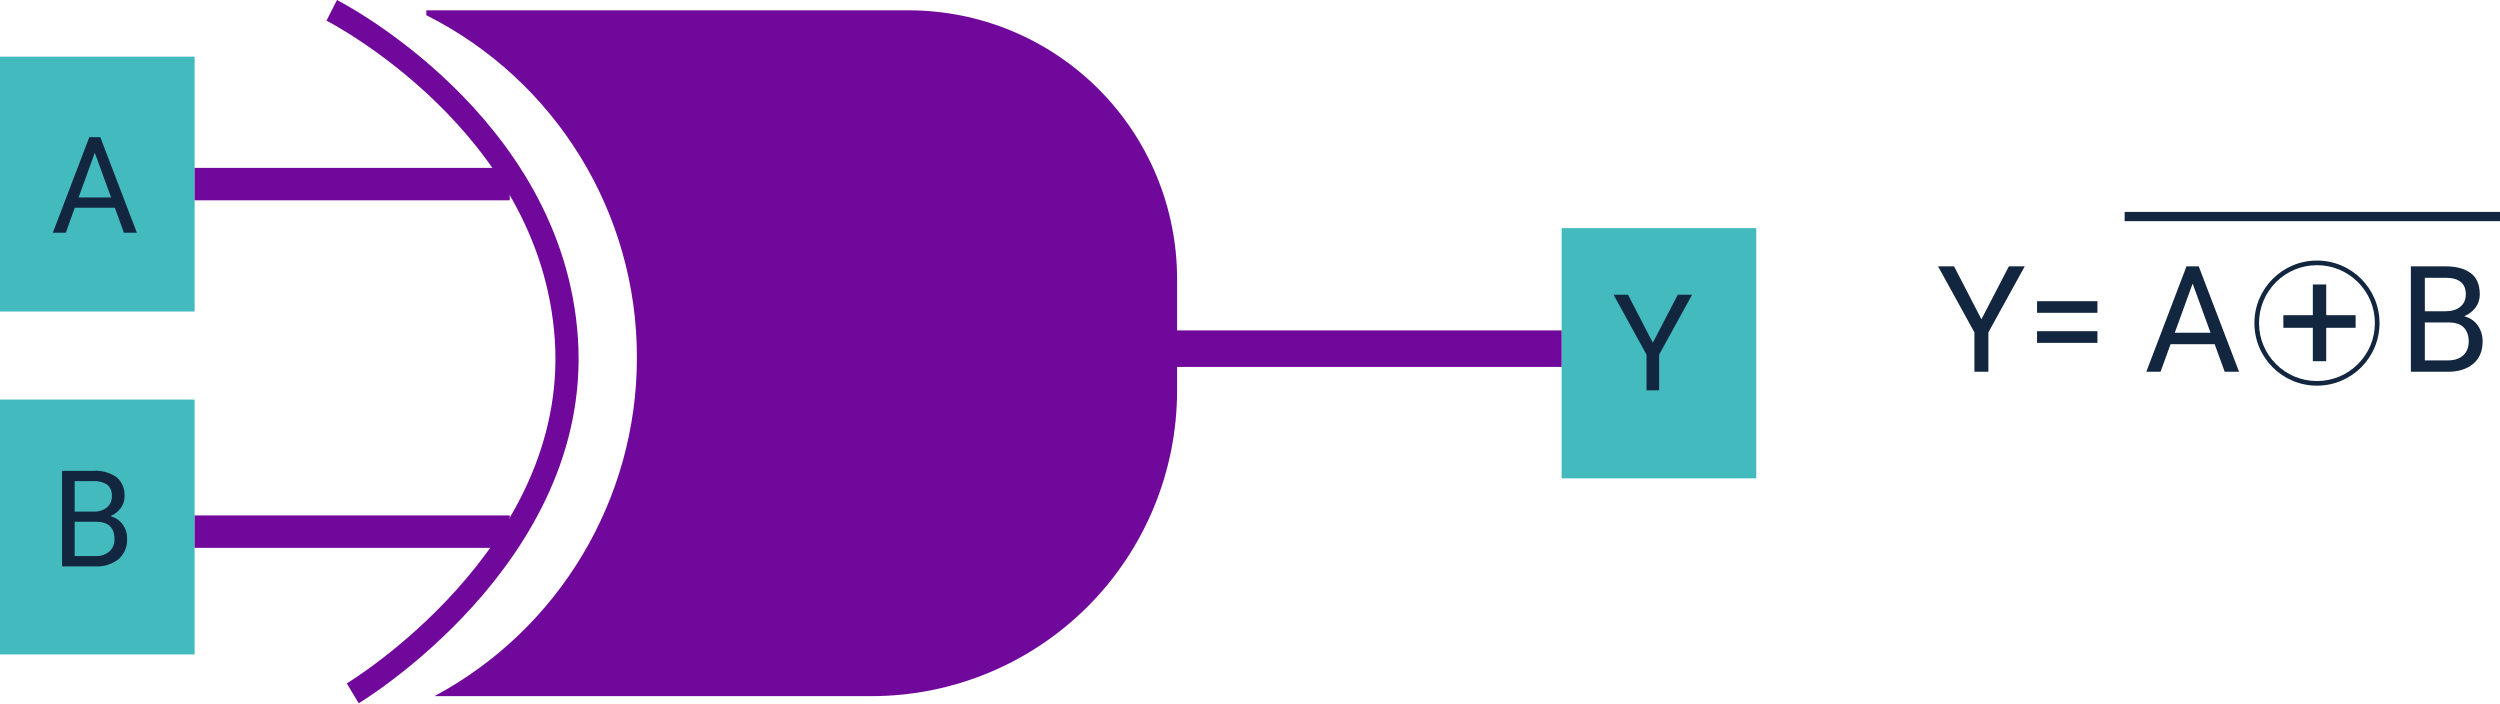
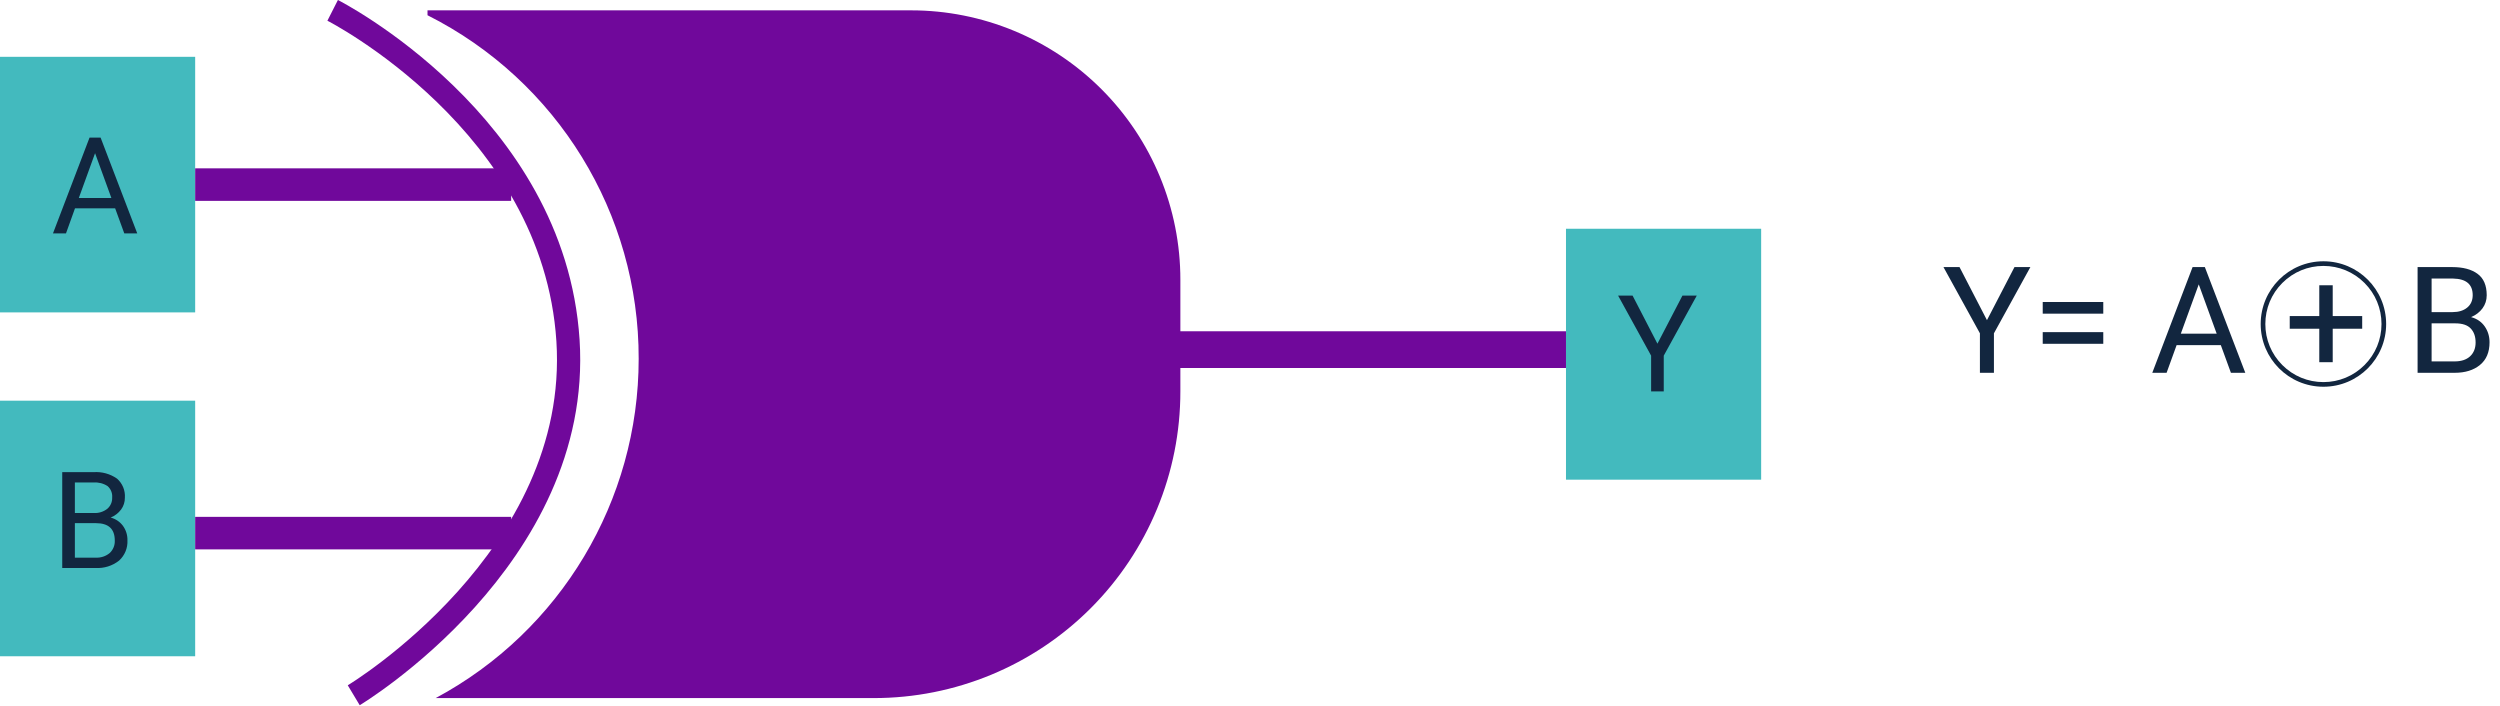
- <svg xmlns="http://www.w3.org/2000/svg" width="539.5" height="151.762" viewBox="0 0 539.5 151.762">
-   <g id="Grupo_66042" data-name="Grupo 66042" transform="translate(6555 6218.227)">
-     <path id="Trazado_110948" data-name="Trazado 110948" d="M0,0H42V55H0Z" transform="translate(-6555 -6132)" fill="#43babe" />
-     <path id="Trazado_110950" data-name="Trazado 110950" d="M2.393,0V-20.617h6.74a7.824,7.824,0,0,1,5.048,1.388,5,5,0,0,1,1.692,4.106,4.188,4.188,0,0,1-.821,2.556,5.324,5.324,0,0,1-2.237,1.72A4.781,4.781,0,0,1,15.456-9.07a5.1,5.1,0,0,1,.97,3.122,5.514,5.514,0,0,1-1.8,4.361A7.437,7.437,0,0,1,9.544,0ZM5.112-9.643v7.42H9.6A4.322,4.322,0,0,0,12.6-3.207a3.456,3.456,0,0,0,1.1-2.712q0-3.724-4.05-3.724Zm0-2.181H9.218a4.3,4.3,0,0,0,2.853-.894,3,3,0,0,0,1.069-2.427,2.947,2.947,0,0,0-.991-2.476,4.868,4.868,0,0,0-3.016-.773H5.112Z" transform="translate(-6544 -6096)" fill="#12263f" />
-     <path id="Trazado_110949" data-name="Trazado 110949" d="M0,0H42V55H0Z" transform="translate(-6555 -6206)" fill="#43babe" />
-     <path id="Trazado_110951" data-name="Trazado 110951" d="M13.778-5.4H5.14L3.2,0H.4L8.27-20.617h2.379L18.536,0h-2.79ZM5.961-7.618h7.009L9.459-17.261Z" transform="translate(-6544 -6168)" fill="#12263f" />
-     <path id="Trazado_110943" data-name="Trazado 110943" d="M0,0H42V54H0Z" transform="translate(-6218 -6169)" fill="#43babe" />
-     <path id="Trazado_110944" data-name="Trazado 110944" d="M8.68-10.266l5.381-10.351h3.087L10.04-7.689V0H7.321V-7.689L.212-20.617H3.328Z" transform="translate(-6207 -6134)" fill="#12263f" />
-     <g id="Grupo_59134" data-name="Grupo 59134" transform="translate(-6483.411 -6215.998)">
-       <path id="Unión_10" data-name="Unión 10" d="M1.762,148A82.827,82.827,0,0,0,45.443,74.986,82.554,82.554,0,0,0,0,1.052V0H104.016a57.951,57.951,0,0,1,58,58V69.067H245V76.96H162.015V82a65.945,65.945,0,0,1-66,66Z" transform="translate(20.411 -0.002)" fill="#70089b" />
-       <path id="Trazado_106596" data-name="Trazado 106596" d="M-6772-9905s47.619,24.186,50.642,71.047-46.107,76.343-46.107,76.343" transform="translate(6772 9905)" fill="none" stroke="#70089b" stroke-width="5" />
-     </g>
-     <path id="Trazado_110946" data-name="Trazado 110946" d="M0,0H68V7H0Z" transform="translate(-6513 -6182)" fill="#70089b" />
-     <path id="Trazado_110947" data-name="Trazado 110947" d="M0,0H68V7H0Z" transform="translate(-6513 -6107)" fill="#70089b" />
-     <g id="Grupo_59130" data-name="Grupo 59130" transform="translate(2690 2014)">
-       <text id="Y_A_B" data-name="Y= A + B" transform="translate(-8827 -8152)" fill="#12263f" font-size="32" font-family="Roboto-Regular, Roboto">
-         <tspan x="0" y="0">Y= A + B</tspan>
-       </text>
-       <line id="Línea_160" data-name="Línea 160" x2="81" transform="translate(-8786.5 -8185.5)" fill="none" stroke="#12263f" stroke-width="2" />
-     </g>
-     <g id="Trazado_110945" data-name="Trazado 110945" transform="translate(-6068.5 -6162)" fill="none">
-       <path d="M13.5,0A13.5,13.5,0,1,1,0,13.5,13.5,13.5,0,0,1,13.5,0Z" stroke="none" />
-       <path d="M 13.5 1 C 10.161 1 7.022 2.3 4.661 4.661 C 2.3 7.022 1 10.161 1 13.5 C 1 16.839 2.3 19.978 4.661 22.339 C 7.022 24.7 10.161 26 13.5 26 C 16.839 26 19.978 24.7 22.339 22.339 C 24.7 19.978 26 16.839 26 13.5 C 26 10.161 24.7 7.022 22.339 4.661 C 19.978 2.3 16.839 1 13.5 1 M 13.5 0 C 20.956 0 27 6.044 27 13.5 C 27 20.956 20.956 27 13.5 27 C 6.044 27 0 20.956 0 13.5 C 0 6.044 6.044 0 13.5 0 Z" stroke="none" fill="#12263f" />
+ <svg xmlns="http://www.w3.org/2000/svg" width="538" height="151.762" viewBox="0 0 538 151.762">
+   <g id="Grupo_66058" data-name="Grupo 66058" transform="translate(6555 6218.227)">
+     <g id="Grupo_66057" data-name="Grupo 66057">
+       <path id="Trazado_110990" data-name="Trazado 110990" d="M0,0H42V55H0Z" transform="translate(-6555 -6132)" fill="#43babe" />
+       <path id="Trazado_110991" data-name="Trazado 110991" d="M2.393,0V-20.617h6.74a7.824,7.824,0,0,1,5.048,1.388,5,5,0,0,1,1.692,4.106,4.188,4.188,0,0,1-.821,2.556,5.324,5.324,0,0,1-2.237,1.72A4.781,4.781,0,0,1,15.456-9.07a5.1,5.1,0,0,1,.97,3.122,5.514,5.514,0,0,1-1.8,4.361A7.437,7.437,0,0,1,9.544,0ZM5.112-9.643v7.42H9.6A4.322,4.322,0,0,0,12.6-3.207a3.456,3.456,0,0,0,1.1-2.712q0-3.724-4.05-3.724Zm0-2.181H9.218a4.3,4.3,0,0,0,2.853-.894,3,3,0,0,0,1.069-2.427,2.947,2.947,0,0,0-.991-2.476,4.868,4.868,0,0,0-3.016-.773H5.112Z" transform="translate(-6544 -6096)" fill="#12263f" />
+       <path id="Trazado_110992" data-name="Trazado 110992" d="M0,0H42V55H0Z" transform="translate(-6555 -6206)" fill="#43babe" />
+       <path id="Trazado_110993" data-name="Trazado 110993" d="M13.778-5.4H5.14L3.2,0H.4L8.27-20.617h2.379L18.536,0h-2.79ZM5.961-7.618h7.009L9.459-17.261Z" transform="translate(-6544 -6168)" fill="#12263f" />
+       <path id="Trazado_110994" data-name="Trazado 110994" d="M0,0H42V54H0Z" transform="translate(-6218 -6169)" fill="#43babe" />
+       <path id="Trazado_110995" data-name="Trazado 110995" d="M8.68-10.266l5.381-10.351h3.087L10.04-7.689V0H7.321V-7.689L.212-20.617H3.328Z" transform="translate(-6207 -6134)" fill="#12263f" />
+       <g id="Grupo_59134" data-name="Grupo 59134" transform="translate(-6483.411 -6215.998)">
+         <path id="Unión_10" data-name="Unión 10" d="M1.762,148A82.827,82.827,0,0,0,45.443,74.986,82.554,82.554,0,0,0,0,1.052V0H104.016a57.951,57.951,0,0,1,58,58V69.067H245V76.96H162.015V82a65.945,65.945,0,0,1-66,66Z" transform="translate(20.411 -0.002)" fill="#70089b" />
+         <path id="Trazado_106596" data-name="Trazado 106596" d="M-6772-9905s47.619,24.186,50.642,71.047-46.107,76.343-46.107,76.343" transform="translate(6772 9905)" fill="none" stroke="#70089b" stroke-width="5" />
+       </g>
+       <path id="Trazado_110988" data-name="Trazado 110988" d="M0,0H68V7H0Z" transform="translate(-6513 -6182)" fill="#70089b" />
+       <path id="Trazado_110989" data-name="Trazado 110989" d="M0,0H68V7H0Z" transform="translate(-6513 -6107)" fill="#70089b" />
+       <g id="Grupo_59130" data-name="Grupo 59130" transform="translate(2690 2014)">
+         <text id="Y_A_B" data-name="Y= A + B" transform="translate(-8827 -8152)" fill="#12263f" font-size="32" font-family="Roboto-Regular, Roboto">
+           <tspan x="0" y="0">Y= A + B</tspan>
+         </text>
+       </g>
+       <g id="Trazado_110996" data-name="Trazado 110996" transform="translate(-6068.5 -6162)" fill="none">
+         <path d="M13.5,0A13.5,13.5,0,1,1,0,13.5,13.5,13.5,0,0,1,13.5,0Z" stroke="none" />
+         <path d="M 13.5 1 C 10.161 1 7.022 2.3 4.661 4.661 C 2.3 7.022 1 10.161 1 13.5 C 1 16.839 2.3 19.978 4.661 22.339 C 7.022 24.7 10.161 26 13.5 26 C 16.839 26 19.978 24.7 22.339 22.339 C 24.7 19.978 26 16.839 26 13.5 C 26 10.161 24.7 7.022 22.339 4.661 C 19.978 2.3 16.839 1 13.5 1 M 13.5 0 C 20.956 0 27 6.044 27 13.5 C 27 20.956 20.956 27 13.5 27 C 6.044 27 0 20.956 0 13.5 C 0 6.044 6.044 0 13.5 0 Z" stroke="none" fill="#12263f" />
+       </g>
    </g>
  </g>
</svg>
